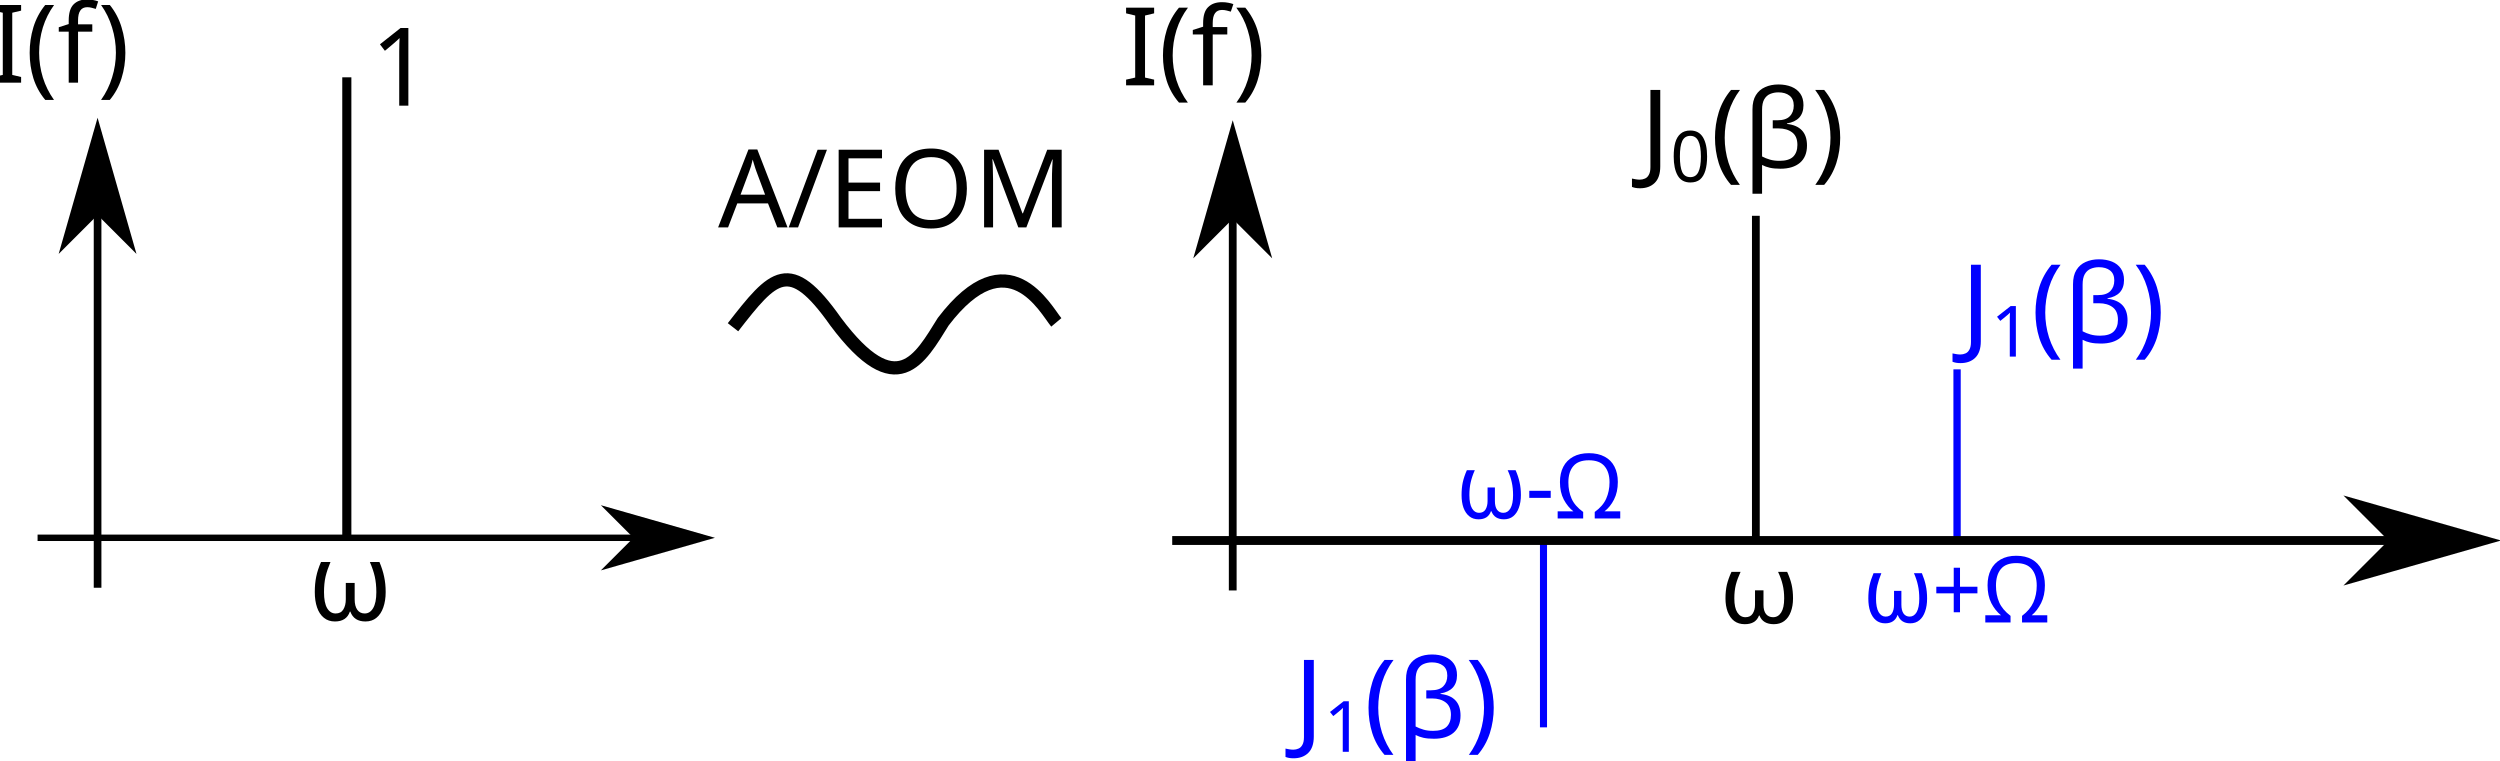
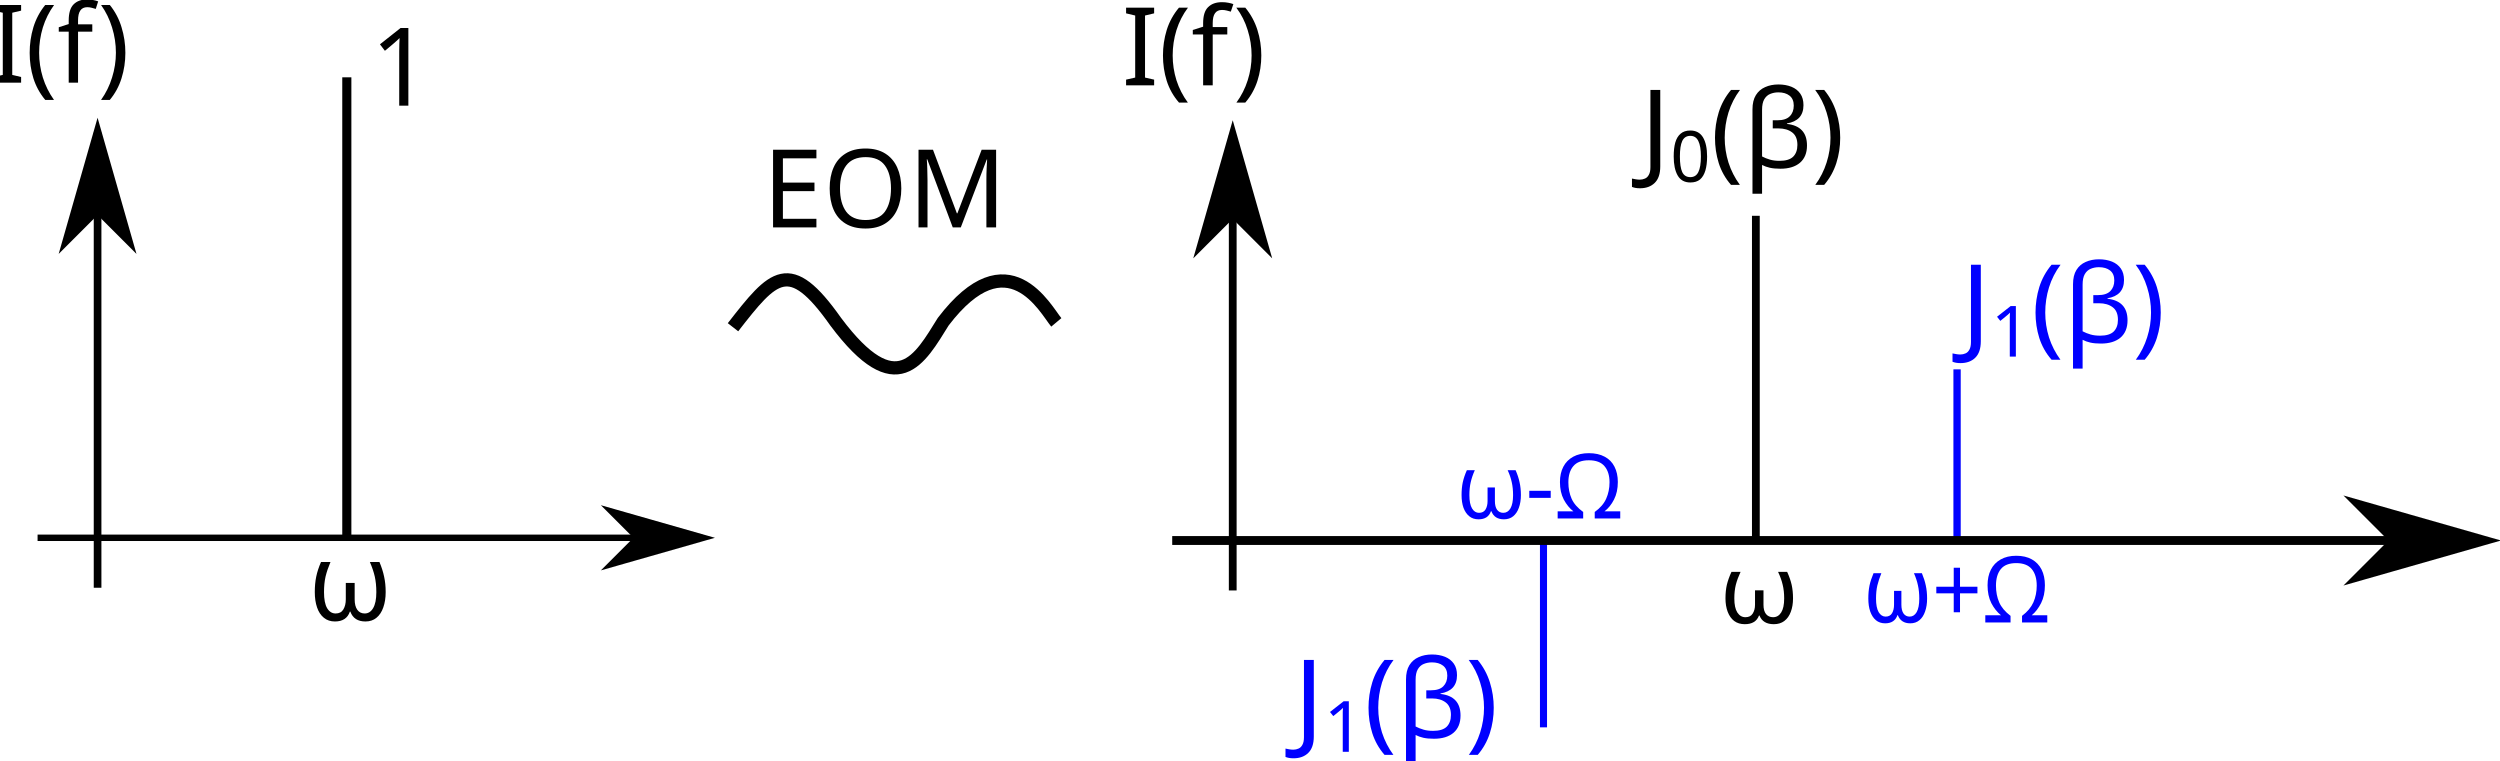
<svg xmlns="http://www.w3.org/2000/svg" width="321.722" height="97.84" id="svg2" version="1.1">
  <defs id="defs4">
    <marker orient="auto" refY="0" refX="0" id="Arrow1Lend" style="overflow:visible">
      <path id="path3768" d="M 0,0 5,-5 -12.5,0 5,5 0,0 z" style="fill-rule:evenodd;stroke:#000000;stroke-width:1pt" transform="matrix(-0.8,0,0,-0.8,-10,0)" />
    </marker>
    <marker orient="auto" refY="0" refX="0" id="Arrow1Lend-2" style="overflow:visible">
      <path id="path3768-1" d="M 0,0 5,-5 -12.5,0 5,5 0,0 z" style="fill-rule:evenodd;stroke:#000000;stroke-width:1pt" transform="matrix(-0.8,0,0,-0.8,-10,0)" />
    </marker>
    <marker orient="auto" refY="0" refX="0" id="marker14908" style="overflow:visible">
      <path id="path14910" d="M 0,0 5,-5 -12.5,0 5,5 0,0 z" style="fill-rule:evenodd;stroke:#000000;stroke-width:1pt" transform="matrix(-0.8,0,0,-0.8,-10,0)" />
    </marker>
  </defs>
  <g id="layer1" transform="translate(-7.479963,-15.80644)">
    <path style="fill:none;stroke:#0000ff;stroke-width:0.939px;stroke-linecap:butt;stroke-linejoin:miter;stroke-opacity:1" d="m 259.332,85.065 0,-21.726" id="path4289" />
    <path style="fill:none;stroke:#0000ff;stroke-width:0.911;stroke-linecap:butt;stroke-linejoin:miter;stroke-miterlimit:4;stroke-opacity:1;stroke-dasharray:none" d="m 206.11,85.685 0,23.723" id="path4293" />
    <path id="path4275" d="m 158.331,85.363 168.787,0" style="fill:none;stroke:#000000;stroke-width:1.141px;stroke-linecap:butt;stroke-linejoin:miter;stroke-opacity:1;marker-end:url(#Arrow1Lend)" />
    <path id="path4277" d="m 166.118,91.791 0,-58.571" style="fill:none;stroke:#000000;stroke-width:1px;stroke-linecap:butt;stroke-linejoin:miter;stroke-opacity:1;marker-end:url(#Arrow1Lend)" />
    <text id="text4279" y="26.791" x="151.832" style="font-size:40px;font-style:normal;font-weight:normal;line-height:125%;letter-spacing:0px;word-spacing:0px;fill:#000000;fill-opacity:1;stroke:none;font-family:Sans" xml:space="preserve">
      <tspan style="font-size:14px" y="26.791" x="151.832" id="tspan4281">I(f)</tspan>
    </text>
    <text id="text4283" y="98.539" x="222.939" style="font-size:12.641px;font-style:normal;font-weight:normal;line-height:125%;letter-spacing:0px;word-spacing:0px;fill:#000000;fill-opacity:1;stroke:none;font-family:Sans" xml:space="preserve" transform="scale(1.026334,0.9743422)">
      <tspan y="98.539" x="222.939" id="tspan4285">ω</tspan>
    </text>
    <path id="path4287" d="m 233.439,85.541 0,-41.964" style="fill:none;stroke:#000000;stroke-width:1px;stroke-linecap:butt;stroke-linejoin:miter;stroke-opacity:1" />
    <text id="text4283-0" y="93.595" x="253.395" style="font-size:11.542px;font-style:normal;font-weight:normal;line-height:125%;letter-spacing:0px;word-spacing:0px;fill:#0000ff;fill-opacity:1;stroke:none;font-family:Sans" xml:space="preserve" transform="scale(0.975899,1.024696)">
      <tspan y="93.595" x="253.395" id="tspan4285-4">ω+Ω</tspan>
    </text>
    <text id="text4283-0-8" y="81.795" x="196.67" style="font-size:11.484px;font-style:normal;font-weight:normal;line-height:125%;letter-spacing:0px;word-spacing:0px;fill:#0000ff;fill-opacity:1;stroke:none;font-family:Sans" xml:space="preserve" transform="scale(0.9911553,1.008924)">
      <tspan y="81.795" x="196.67" id="tspan4285-4-8">ω-Ω</tspan>
    </text>
    <text id="text4283-0-8-8" y="110.734" x="174.002" style="font-size:14px;font-style:normal;font-weight:normal;line-height:125%;letter-spacing:0px;word-spacing:0px;fill:#0000ff;fill-opacity:1;stroke:none;font-family:Sans" xml:space="preserve">
      <tspan y="110.734" x="174.002" id="tspan4285-4-8-3">J<tspan style="font-size:65.001%;baseline-shift:sub" id="tspan14844">1</tspan>(β)</tspan>
    </text>
    <text id="text4283-0-8-8-1" y="59.879" x="259.841" style="font-size:14px;font-style:normal;font-weight:normal;line-height:125%;letter-spacing:0px;word-spacing:0px;fill:#0000ff;fill-opacity:1;stroke:none;font-family:Sans" xml:space="preserve">
      <tspan y="59.879" x="259.841" id="tspan4285-4-8-3-1">J<tspan style="font-size:65.001%;baseline-shift:sub" id="tspan14844-2">1</tspan>(β)</tspan>
    </text>
    <text id="text4283-0-8-8-1-5" y="37.379" x="218.591" style="font-size:14px;font-style:normal;font-weight:normal;line-height:125%;letter-spacing:0px;word-spacing:0px;fill:#000000;fill-opacity:1;stroke:none;font-family:Sans" xml:space="preserve">
      <tspan y="37.379" x="218.591" id="tspan4285-4-8-3-1-7">J<tspan style="font-size:65.001%;baseline-shift:sub" id="tspan14894">0</tspan>(β)</tspan>
    </text>
    <path id="path4275-1" d="m 12.316,85.015 85.565,0" style="fill:none;stroke:#000000;stroke-width:0.826px;stroke-linecap:butt;stroke-linejoin:miter;stroke-opacity:1;marker-end:url(#Arrow1Lend)" />
    <path id="path4277-5" d="m 20.037,91.443 0,-58.571" style="fill:none;stroke:#000000;stroke-width:0.986px;stroke-linecap:butt;stroke-linejoin:miter;stroke-opacity:1;marker-end:url(#Arrow1Lend)" />
    <text id="text4279-7" y="26.077" x="6.23" style="font-size:39.446px;font-style:normal;font-weight:normal;line-height:125%;letter-spacing:0px;word-spacing:0px;fill:#000000;fill-opacity:1;stroke:none;font-family:Sans" xml:space="preserve" transform="scale(0.9861496,1.014045)">
      <tspan style="font-size:13.806px" y="26.077" x="6.23" id="tspan4281-4">I(f)</tspan>
    </text>
    <text id="text4283-8" y="94.317" x="47.883" style="font-size:13.806px;font-style:normal;font-weight:normal;line-height:125%;letter-spacing:0px;word-spacing:0px;fill:#000000;fill-opacity:1;stroke:none;font-family:Sans" xml:space="preserve" transform="scale(0.9861496,1.014045)">
      <tspan y="94.317" x="47.883" id="tspan4285-5">ω</tspan>
    </text>
    <path id="path4287-6" d="m 52.112,84.988 0,-59.232" style="fill:none;stroke:#000000;stroke-width:1.172px;stroke-linecap:butt;stroke-linejoin:miter;stroke-opacity:1" />
    <text id="text4283-0-8-8-1-5-0" y="29.146" x="55.651" style="font-size:13.875px;font-style:normal;font-weight:normal;line-height:125%;letter-spacing:0px;word-spacing:0px;fill:#000000;fill-opacity:1;stroke:none;font-family:Sans" xml:space="preserve" transform="scale(0.991046,1.009035)">
      <tspan y="29.146" x="55.651" id="tspan4285-4-8-3-1-7-1">1</tspan>
    </text>
    <path style="fill:none;stroke:#000000;stroke-width:1.7;stroke-linecap:butt;stroke-linejoin:miter;stroke-miterlimit:4;stroke-opacity:1;stroke-dasharray:none" d="m 101.809,57.918 c 5.203,-6.682 7.252,-9.171 13.214,-0.714 7.876,10.542 10.838,4.811 13.839,0 8.358,-10.97 13.17,-1.562 14.554,0.089" id="path15015" />
-     <text id="text4279-9" y="45.075" x="99.892" style="font-size:40px;font-style:normal;font-weight:normal;line-height:125%;letter-spacing:0px;word-spacing:0px;fill:#000000;fill-opacity:1;stroke:none;font-family:Sans" xml:space="preserve">
-       <tspan style="font-size:14px" y="45.075" x="99.892" id="tspan4281-5">A/EOM</tspan>
+     <text id="text4279-9" y="45.075" x="105.607" style="font-size:40px;font-style:normal;font-weight:normal;line-height:125%;letter-spacing:0px;word-spacing:0px;fill:#000000;fill-opacity:1;stroke:none;font-family:Sans" xml:space="preserve">
+       <tspan style="font-size:14px" y="45.075" x="105.607" id="tspan4281-5">EOM</tspan>
    </text>
  </g>
</svg>
